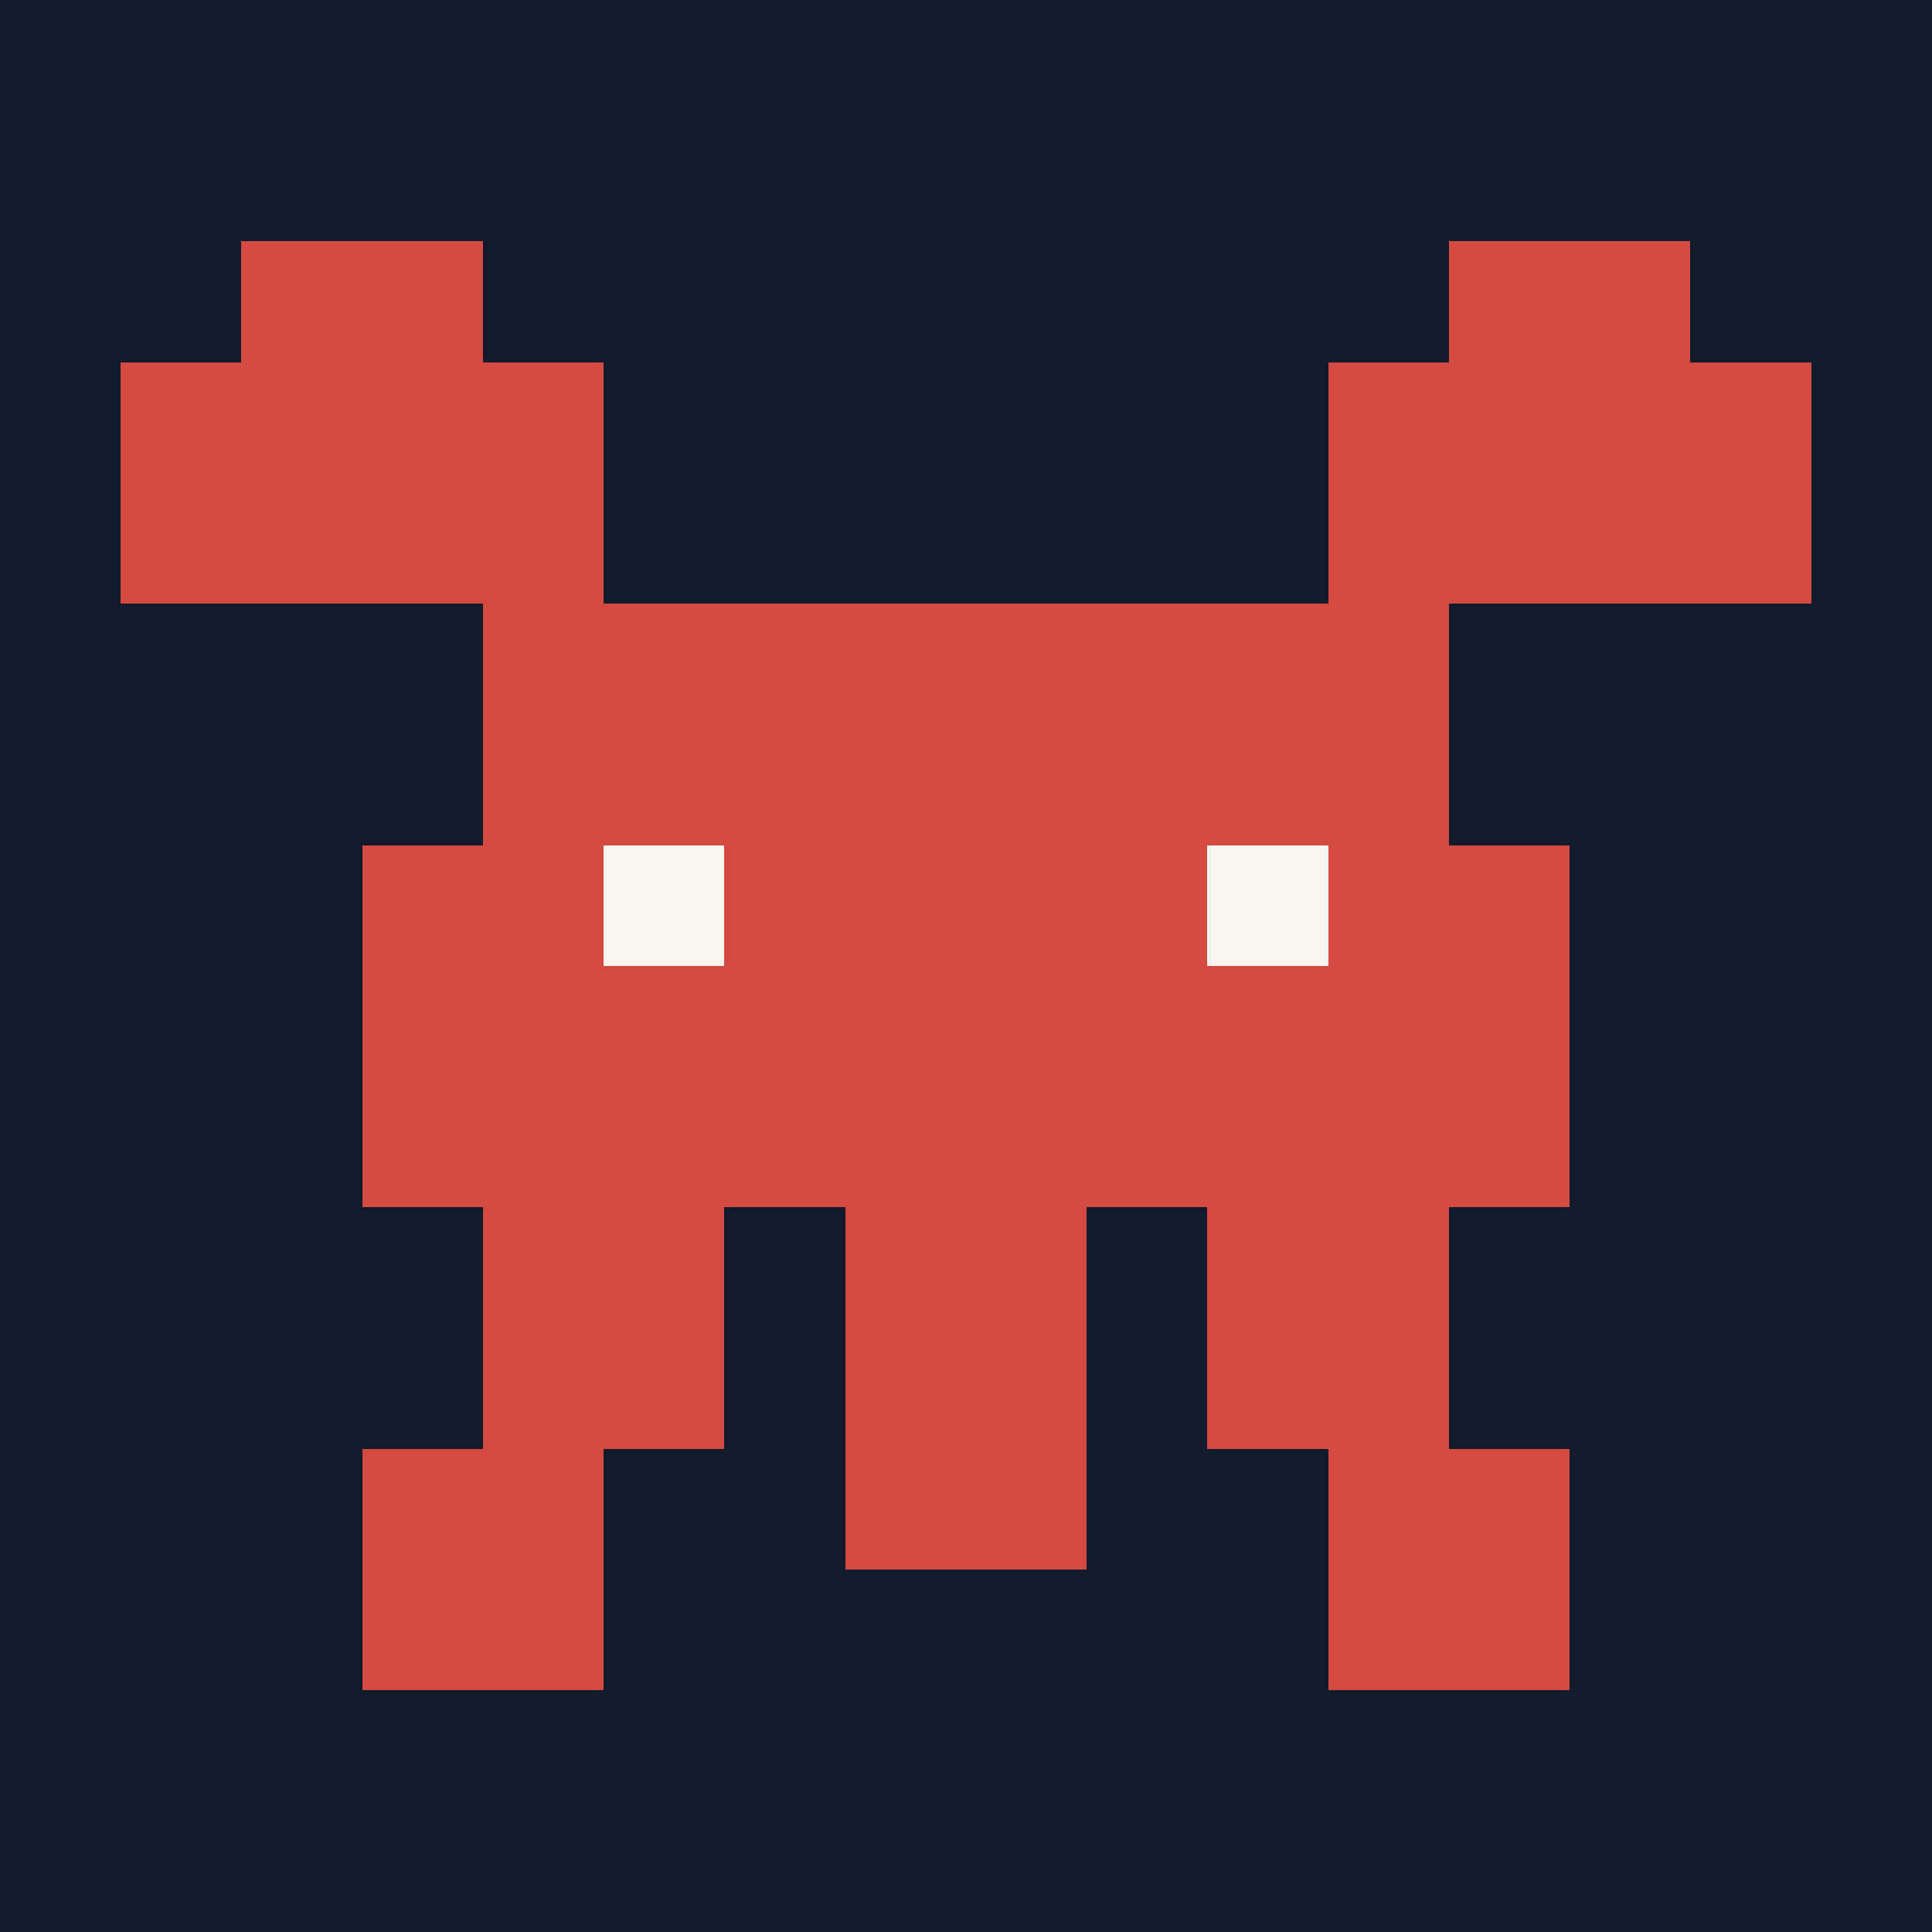
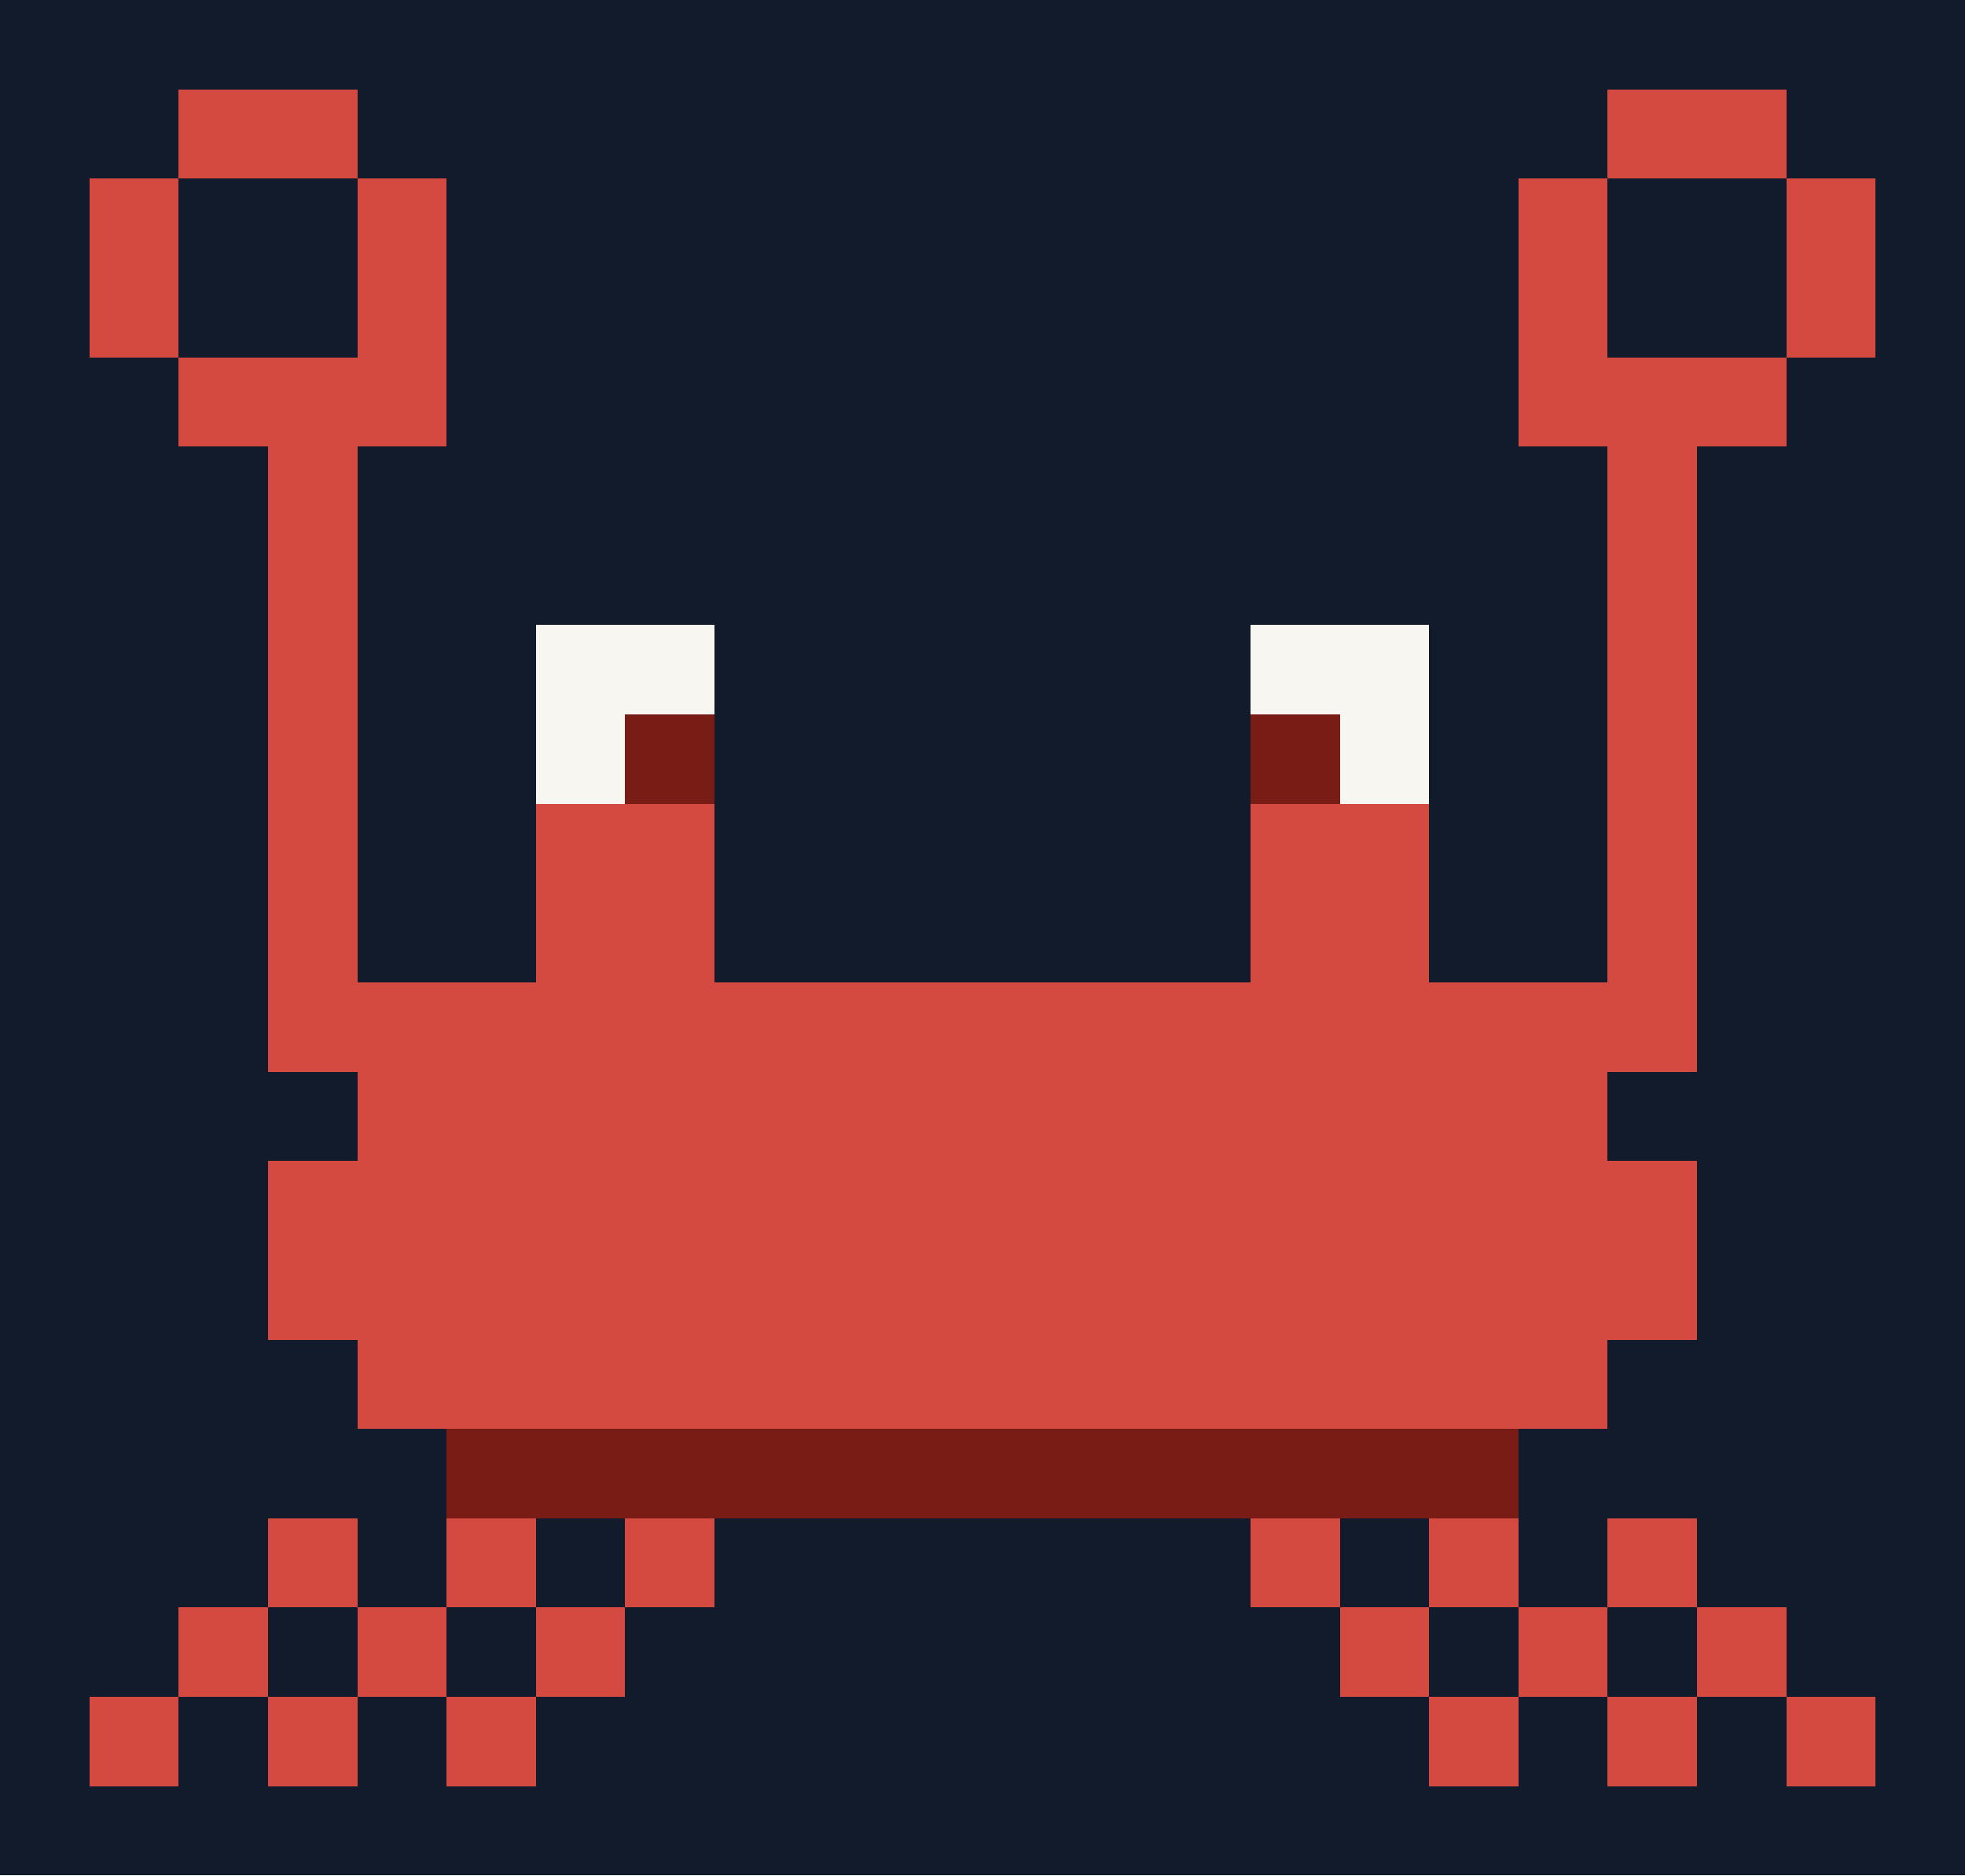
- <svg xmlns="http://www.w3.org/2000/svg" viewBox="0 0 16 16" shape-rendering="crispEdges">
-   <rect width="16" height="16" fill="#121b2b" />
-   <g fill="#d44a40">
-     <rect x="2" y="2" width="2" height="1" />
-     <rect x="12" y="2" width="2" height="1" />
-     <rect x="1" y="3" width="4" height="2" />
-     <rect x="11" y="3" width="4" height="2" />
-     <rect x="4" y="5" width="8" height="2" />
-     <rect x="3" y="7" width="10" height="3" />
-     <rect x="4" y="10" width="2" height="2" />
-     <rect x="7" y="10" width="2" height="3" />
-     <rect x="10" y="10" width="2" height="2" />
-     <rect x="3" y="12" width="2" height="2" />
-     <rect x="11" y="12" width="2" height="2" />
-   </g>
-   <g fill="#f8f6f1">
-     <rect x="5" y="7" width="1" height="1" />
-     <rect x="10" y="7" width="1" height="1" />
-   </g>
+ <svg xmlns="http://www.w3.org/2000/svg" viewBox="-1 -1 22 21" shape-rendering="crispEdges">
+   <rect x="-1" y="-1" width="22" height="21" fill="#121b2b" />
+   <rect x="1" y="0" width="1" height="1" fill="#d44a40" />
+   <rect x="2" y="0" width="1" height="1" fill="#d44a40" />
+   <rect x="17" y="0" width="1" height="1" fill="#d44a40" />
+   <rect x="18" y="0" width="1" height="1" fill="#d44a40" />
+   <rect x="0" y="1" width="1" height="1" fill="#d44a40" />
+   <rect x="3" y="1" width="1" height="1" fill="#d44a40" />
+   <rect x="16" y="1" width="1" height="1" fill="#d44a40" />
+   <rect x="19" y="1" width="1" height="1" fill="#d44a40" />
+   <rect x="0" y="2" width="1" height="1" fill="#d44a40" />
+   <rect x="3" y="2" width="1" height="1" fill="#d44a40" />
+   <rect x="16" y="2" width="1" height="1" fill="#d44a40" />
+   <rect x="19" y="2" width="1" height="1" fill="#d44a40" />
+   <rect x="1" y="3" width="1" height="1" fill="#d44a40" />
+   <rect x="2" y="3" width="1" height="1" fill="#d44a40" />
+   <rect x="3" y="3" width="1" height="1" fill="#d44a40" />
+   <rect x="16" y="3" width="1" height="1" fill="#d44a40" />
+   <rect x="17" y="3" width="1" height="1" fill="#d44a40" />
+   <rect x="18" y="3" width="1" height="1" fill="#d44a40" />
+   <rect x="2" y="4" width="1" height="1" fill="#d44a40" />
+   <rect x="17" y="4" width="1" height="1" fill="#d44a40" />
+   <rect x="2" y="5" width="1" height="1" fill="#d44a40" />
+   <rect x="17" y="5" width="1" height="1" fill="#d44a40" />
+   <rect x="2" y="6" width="1" height="1" fill="#d44a40" />
+   <rect x="5" y="6" width="1" height="1" fill="#f8f6f1" />
+   <rect x="6" y="6" width="1" height="1" fill="#f8f6f1" />
+   <rect x="13" y="6" width="1" height="1" fill="#f8f6f1" />
+   <rect x="14" y="6" width="1" height="1" fill="#f8f6f1" />
+   <rect x="17" y="6" width="1" height="1" fill="#d44a40" />
+   <rect x="2" y="7" width="1" height="1" fill="#d44a40" />
+   <rect x="5" y="7" width="1" height="1" fill="#f8f6f1" />
+   <rect x="6" y="7" width="1" height="1" fill="#791c15" />
+   <rect x="13" y="7" width="1" height="1" fill="#791c15" />
+   <rect x="14" y="7" width="1" height="1" fill="#f8f6f1" />
+   <rect x="17" y="7" width="1" height="1" fill="#d44a40" />
+   <rect x="2" y="8" width="1" height="1" fill="#d44a40" />
+   <rect x="5" y="8" width="1" height="1" fill="#d44a40" />
+   <rect x="6" y="8" width="1" height="1" fill="#d44a40" />
+   <rect x="13" y="8" width="1" height="1" fill="#d44a40" />
+   <rect x="14" y="8" width="1" height="1" fill="#d44a40" />
+   <rect x="17" y="8" width="1" height="1" fill="#d44a40" />
+   <rect x="2" y="9" width="1" height="1" fill="#d44a40" />
+   <rect x="5" y="9" width="1" height="1" fill="#d44a40" />
+   <rect x="6" y="9" width="1" height="1" fill="#d44a40" />
+   <rect x="13" y="9" width="1" height="1" fill="#d44a40" />
+   <rect x="14" y="9" width="1" height="1" fill="#d44a40" />
+   <rect x="17" y="9" width="1" height="1" fill="#d44a40" />
+   <rect x="2" y="10" width="1" height="1" fill="#d44a40" />
+   <rect x="3" y="10" width="1" height="1" fill="#d44a40" />
+   <rect x="4" y="10" width="1" height="1" fill="#d44a40" />
+   <rect x="5" y="10" width="1" height="1" fill="#d44a40" />
+   <rect x="6" y="10" width="1" height="1" fill="#d44a40" />
+   <rect x="7" y="10" width="1" height="1" fill="#d44a40" />
+   <rect x="8" y="10" width="1" height="1" fill="#d44a40" />
+   <rect x="9" y="10" width="1" height="1" fill="#d44a40" />
+   <rect x="10" y="10" width="1" height="1" fill="#d44a40" />
+   <rect x="11" y="10" width="1" height="1" fill="#d44a40" />
+   <rect x="12" y="10" width="1" height="1" fill="#d44a40" />
+   <rect x="13" y="10" width="1" height="1" fill="#d44a40" />
+   <rect x="14" y="10" width="1" height="1" fill="#d44a40" />
+   <rect x="15" y="10" width="1" height="1" fill="#d44a40" />
+   <rect x="16" y="10" width="1" height="1" fill="#d44a40" />
+   <rect x="17" y="10" width="1" height="1" fill="#d44a40" />
+   <rect x="3" y="11" width="1" height="1" fill="#d44a40" />
+   <rect x="4" y="11" width="1" height="1" fill="#d44a40" />
+   <rect x="5" y="11" width="1" height="1" fill="#d44a40" />
+   <rect x="6" y="11" width="1" height="1" fill="#d44a40" />
+   <rect x="7" y="11" width="1" height="1" fill="#d44a40" />
+   <rect x="8" y="11" width="1" height="1" fill="#d44a40" />
+   <rect x="9" y="11" width="1" height="1" fill="#d44a40" />
+   <rect x="10" y="11" width="1" height="1" fill="#d44a40" />
+   <rect x="11" y="11" width="1" height="1" fill="#d44a40" />
+   <rect x="12" y="11" width="1" height="1" fill="#d44a40" />
+   <rect x="13" y="11" width="1" height="1" fill="#d44a40" />
+   <rect x="14" y="11" width="1" height="1" fill="#d44a40" />
+   <rect x="15" y="11" width="1" height="1" fill="#d44a40" />
+   <rect x="16" y="11" width="1" height="1" fill="#d44a40" />
+   <rect x="2" y="12" width="1" height="1" fill="#d44a40" />
+   <rect x="3" y="12" width="1" height="1" fill="#d44a40" />
+   <rect x="4" y="12" width="1" height="1" fill="#d44a40" />
+   <rect x="5" y="12" width="1" height="1" fill="#d44a40" />
+   <rect x="6" y="12" width="1" height="1" fill="#d44a40" />
+   <rect x="7" y="12" width="1" height="1" fill="#d44a40" />
+   <rect x="8" y="12" width="1" height="1" fill="#d44a40" />
+   <rect x="9" y="12" width="1" height="1" fill="#d44a40" />
+   <rect x="10" y="12" width="1" height="1" fill="#d44a40" />
+   <rect x="11" y="12" width="1" height="1" fill="#d44a40" />
+   <rect x="12" y="12" width="1" height="1" fill="#d44a40" />
+   <rect x="13" y="12" width="1" height="1" fill="#d44a40" />
+   <rect x="14" y="12" width="1" height="1" fill="#d44a40" />
+   <rect x="15" y="12" width="1" height="1" fill="#d44a40" />
+   <rect x="16" y="12" width="1" height="1" fill="#d44a40" />
+   <rect x="17" y="12" width="1" height="1" fill="#d44a40" />
+   <rect x="2" y="13" width="1" height="1" fill="#d44a40" />
+   <rect x="3" y="13" width="1" height="1" fill="#d44a40" />
+   <rect x="4" y="13" width="1" height="1" fill="#d44a40" />
+   <rect x="5" y="13" width="1" height="1" fill="#d44a40" />
+   <rect x="6" y="13" width="1" height="1" fill="#d44a40" />
+   <rect x="7" y="13" width="1" height="1" fill="#d44a40" />
+   <rect x="8" y="13" width="1" height="1" fill="#d44a40" />
+   <rect x="9" y="13" width="1" height="1" fill="#d44a40" />
+   <rect x="10" y="13" width="1" height="1" fill="#d44a40" />
+   <rect x="11" y="13" width="1" height="1" fill="#d44a40" />
+   <rect x="12" y="13" width="1" height="1" fill="#d44a40" />
+   <rect x="13" y="13" width="1" height="1" fill="#d44a40" />
+   <rect x="14" y="13" width="1" height="1" fill="#d44a40" />
+   <rect x="15" y="13" width="1" height="1" fill="#d44a40" />
+   <rect x="16" y="13" width="1" height="1" fill="#d44a40" />
+   <rect x="17" y="13" width="1" height="1" fill="#d44a40" />
+   <rect x="3" y="14" width="1" height="1" fill="#d44a40" />
+   <rect x="4" y="14" width="1" height="1" fill="#d44a40" />
+   <rect x="5" y="14" width="1" height="1" fill="#d44a40" />
+   <rect x="6" y="14" width="1" height="1" fill="#d44a40" />
+   <rect x="7" y="14" width="1" height="1" fill="#d44a40" />
+   <rect x="8" y="14" width="1" height="1" fill="#d44a40" />
+   <rect x="9" y="14" width="1" height="1" fill="#d44a40" />
+   <rect x="10" y="14" width="1" height="1" fill="#d44a40" />
+   <rect x="11" y="14" width="1" height="1" fill="#d44a40" />
+   <rect x="12" y="14" width="1" height="1" fill="#d44a40" />
+   <rect x="13" y="14" width="1" height="1" fill="#d44a40" />
+   <rect x="14" y="14" width="1" height="1" fill="#d44a40" />
+   <rect x="15" y="14" width="1" height="1" fill="#d44a40" />
+   <rect x="16" y="14" width="1" height="1" fill="#d44a40" />
+   <rect x="4" y="15" width="1" height="1" fill="#791c15" />
+   <rect x="5" y="15" width="1" height="1" fill="#791c15" />
+   <rect x="6" y="15" width="1" height="1" fill="#791c15" />
+   <rect x="7" y="15" width="1" height="1" fill="#791c15" />
+   <rect x="8" y="15" width="1" height="1" fill="#791c15" />
+   <rect x="9" y="15" width="1" height="1" fill="#791c15" />
+   <rect x="10" y="15" width="1" height="1" fill="#791c15" />
+   <rect x="11" y="15" width="1" height="1" fill="#791c15" />
+   <rect x="12" y="15" width="1" height="1" fill="#791c15" />
+   <rect x="13" y="15" width="1" height="1" fill="#791c15" />
+   <rect x="14" y="15" width="1" height="1" fill="#791c15" />
+   <rect x="15" y="15" width="1" height="1" fill="#791c15" />
+   <rect x="2" y="16" width="1" height="1" fill="#d44a40" />
+   <rect x="4" y="16" width="1" height="1" fill="#d44a40" />
+   <rect x="6" y="16" width="1" height="1" fill="#d44a40" />
+   <rect x="13" y="16" width="1" height="1" fill="#d44a40" />
+   <rect x="15" y="16" width="1" height="1" fill="#d44a40" />
+   <rect x="17" y="16" width="1" height="1" fill="#d44a40" />
+   <rect x="1" y="17" width="1" height="1" fill="#d44a40" />
+   <rect x="3" y="17" width="1" height="1" fill="#d44a40" />
+   <rect x="5" y="17" width="1" height="1" fill="#d44a40" />
+   <rect x="14" y="17" width="1" height="1" fill="#d44a40" />
+   <rect x="16" y="17" width="1" height="1" fill="#d44a40" />
+   <rect x="18" y="17" width="1" height="1" fill="#d44a40" />
+   <rect x="0" y="18" width="1" height="1" fill="#d44a40" />
+   <rect x="2" y="18" width="1" height="1" fill="#d44a40" />
+   <rect x="4" y="18" width="1" height="1" fill="#d44a40" />
+   <rect x="15" y="18" width="1" height="1" fill="#d44a40" />
+   <rect x="17" y="18" width="1" height="1" fill="#d44a40" />
+   <rect x="19" y="18" width="1" height="1" fill="#d44a40" />
</svg>
